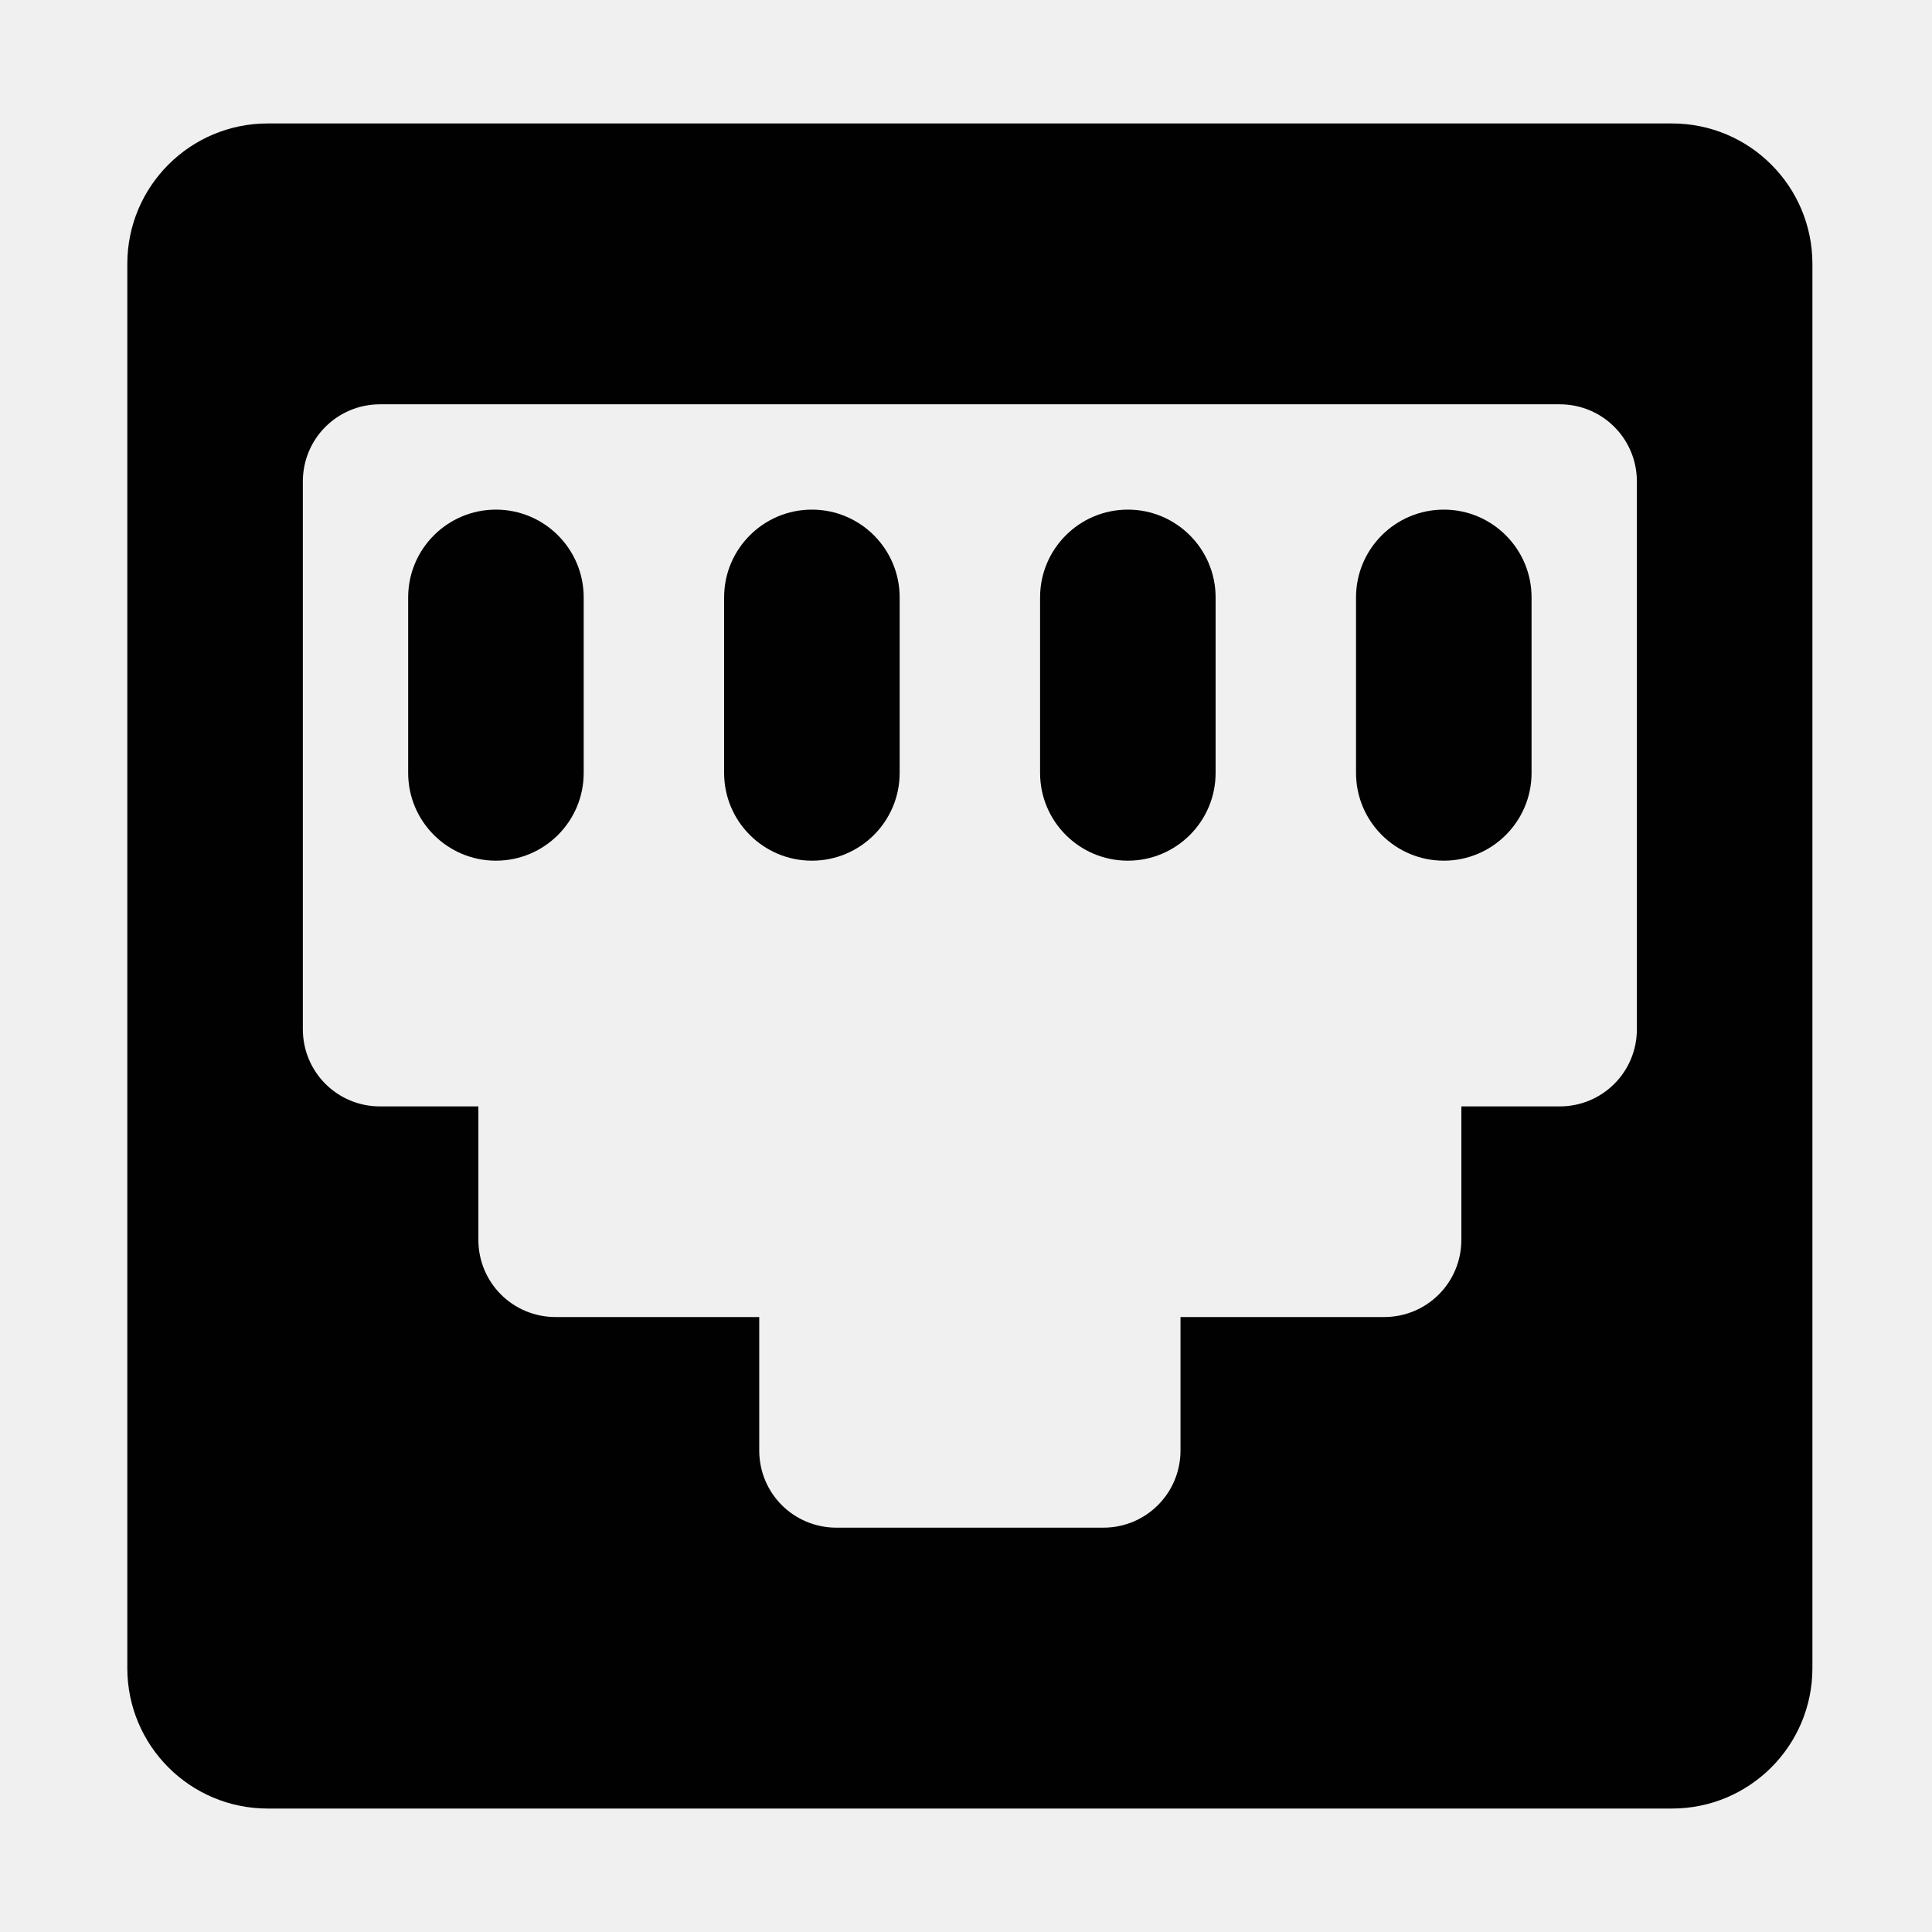
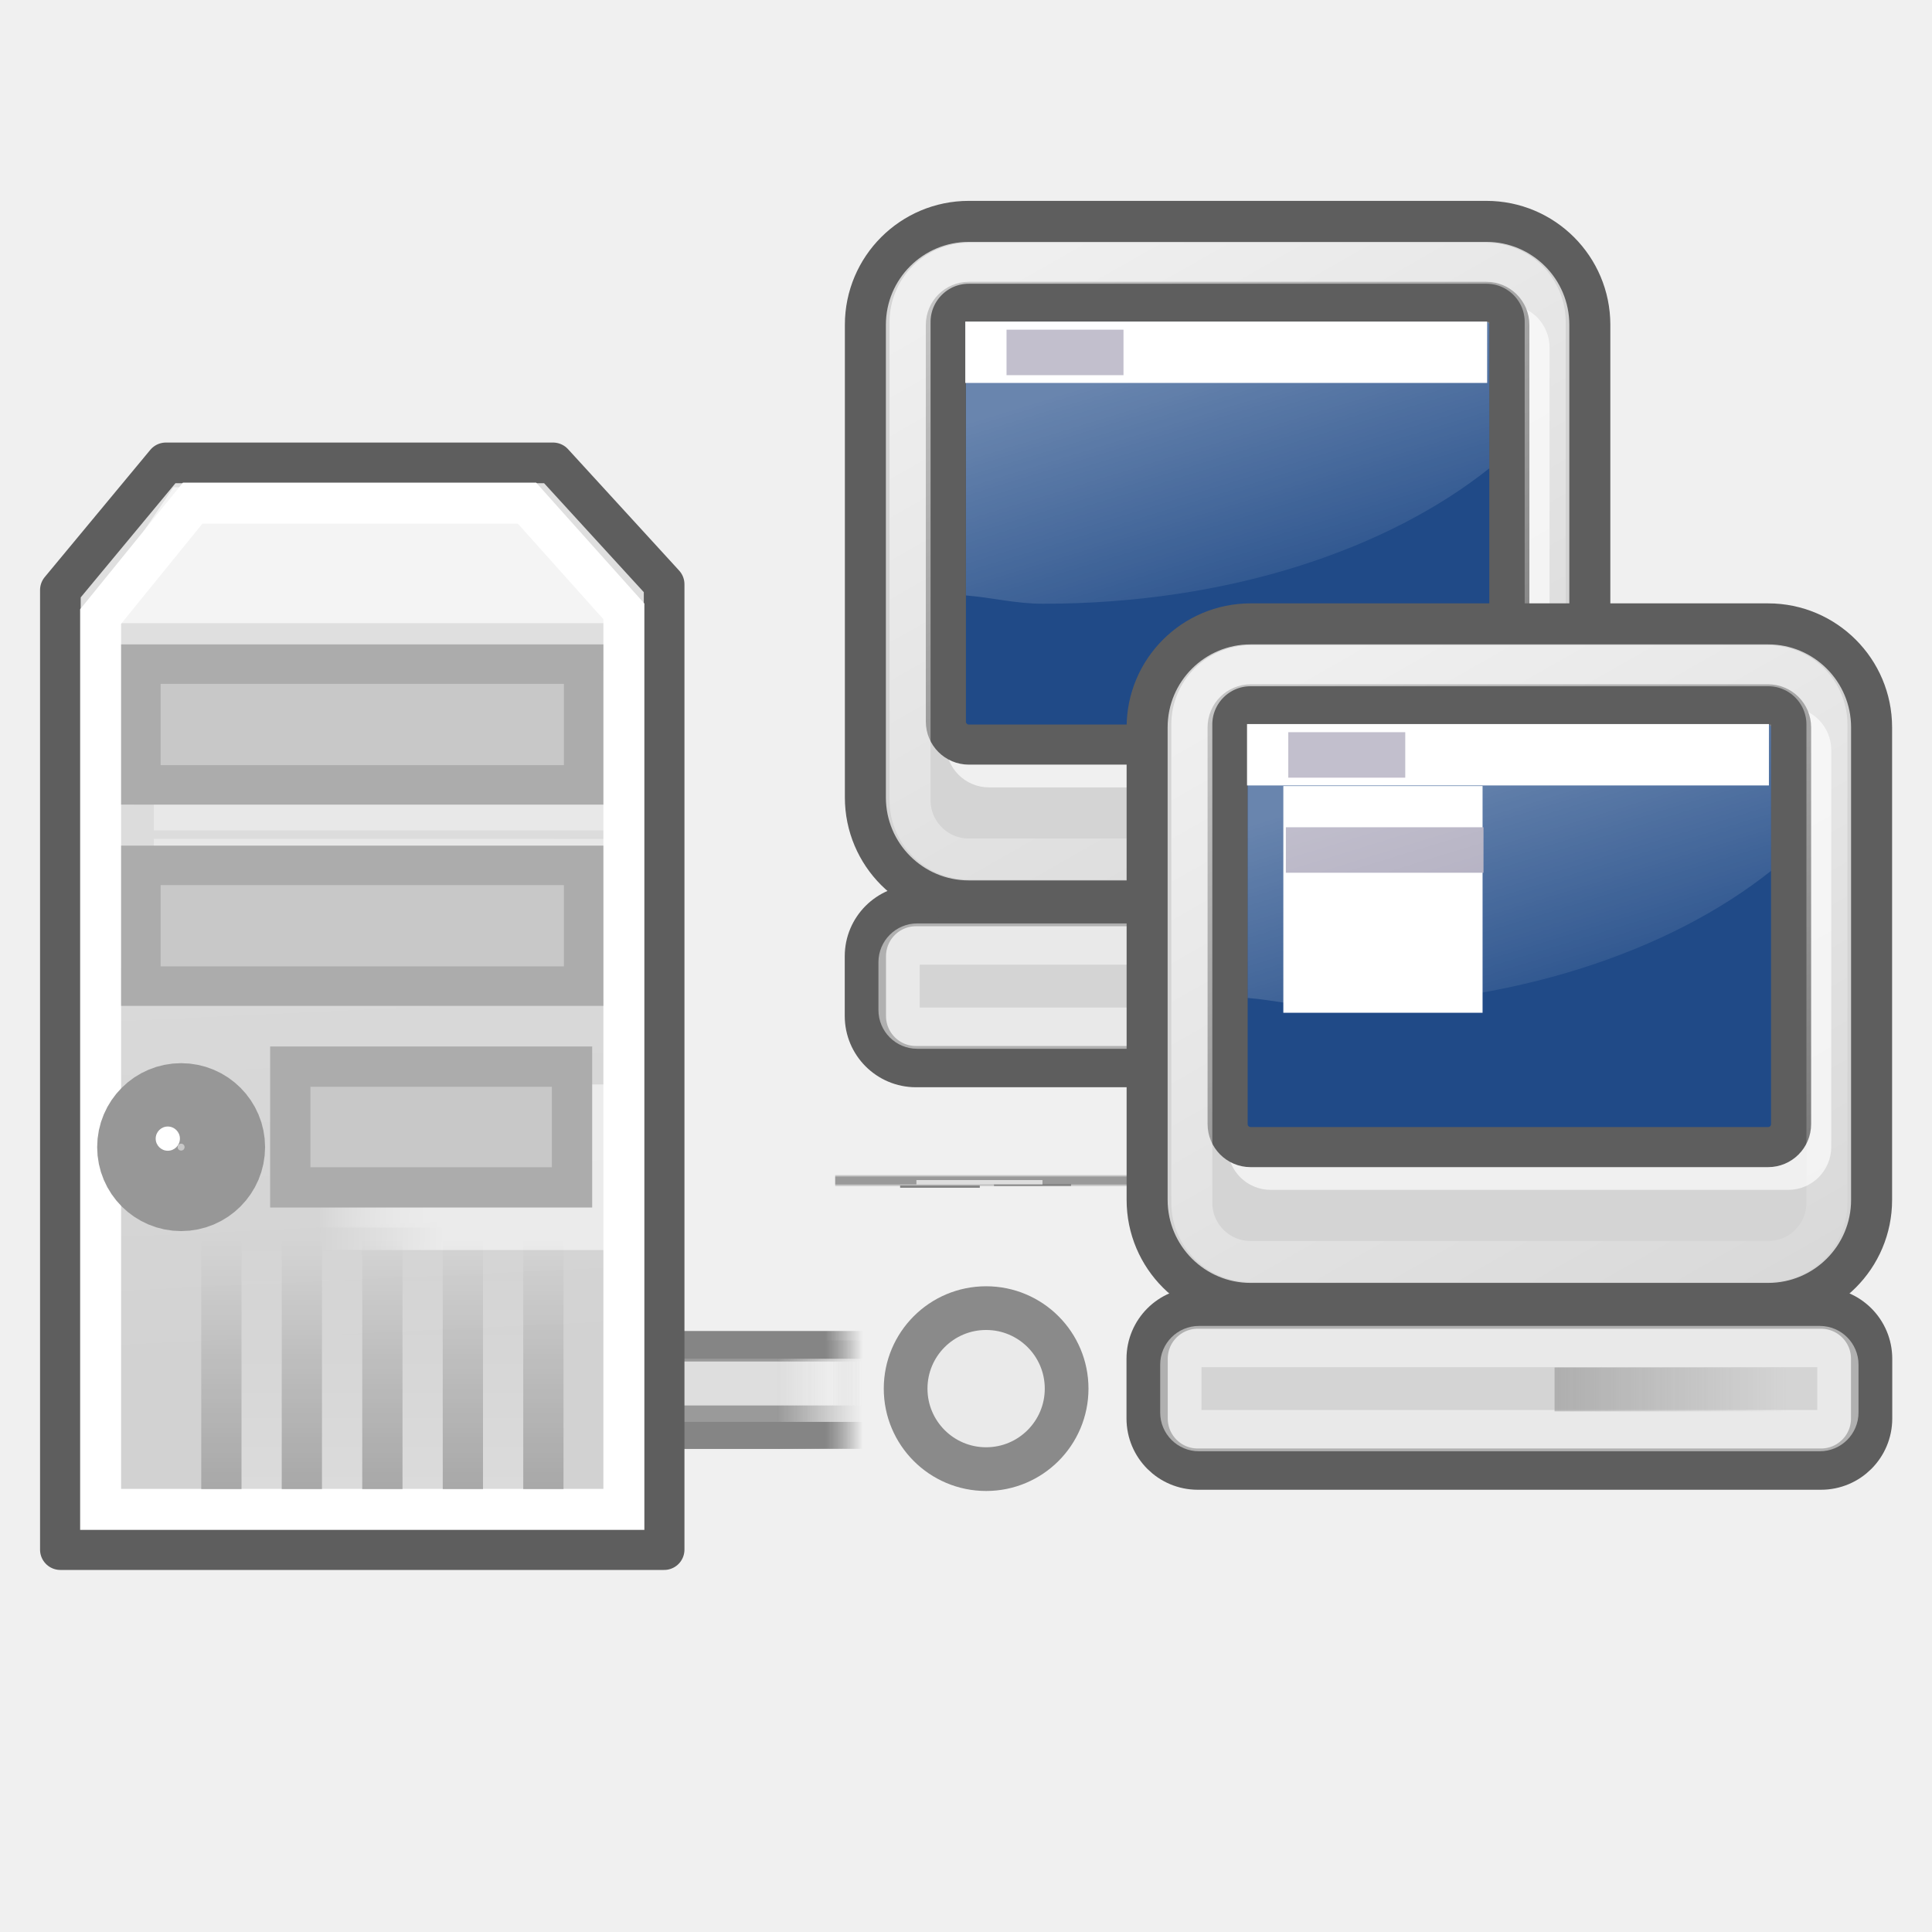
- <svg xmlns="http://www.w3.org/2000/svg" version="1.1" id="Layer_1" x="0px" y="0px" width="58px" height="58px" viewBox="0 0 500 500" enable-background="new 0 0 500 500" xml:space="preserve">
-   <path fill="#010101" d="M105.632,154.602v45.429c0,12.537,10.177,22.713,22.713,22.713c12.539,0,22.715-10.177,22.715-22.713  v-45.429c0-12.536-10.177-22.713-22.715-22.713C115.809,131.889,105.632,142.065,105.632,154.602z M187.401,154.602v45.429  c0,12.537,10.177,22.713,22.716,22.713c12.536,0,22.713-10.177,22.713-22.713v-45.429c0-12.536-10.177-22.713-22.713-22.713  C197.578,131.889,187.401,142.065,187.401,154.602z M269.172,154.602v45.429c0,12.537,10.176,22.713,22.712,22.713  s22.715-10.177,22.715-22.713v-45.429c0-12.536-10.179-22.713-22.715-22.713S269.172,142.065,269.172,154.602z M350.938,154.602  v45.429c0,12.537,10.181,22.713,22.718,22.713c12.535,0,22.711-10.177,22.711-22.713v-45.429c0-12.536-10.176-22.713-22.711-22.713  C361.118,131.889,350.938,142.065,350.938,154.602z M32.949,431.711c0,20.078,16.264,36.34,36.34,36.34H432.71  c20.078,0,36.34-16.262,36.34-36.34V68.29c0-20.077-16.262-36.34-36.34-36.34H69.29c-20.077,0-36.34,16.264-36.34,36.34  L32.949,431.711L32.949,431.711z M98.367,104.632h305.267c11.084,0,19.99,8.904,19.99,19.989v141.732  c0,11.08-8.906,19.986-19.99,19.986h-25.436v34.525c0,11.08-8.911,19.986-19.992,19.986h-52.692v34.525  c0,11.081-8.908,19.986-19.992,19.986h-69.044c-11.086,0-19.99-8.905-19.99-19.986v-34.525h-52.693  c-11.086,0-19.991-8.906-19.991-19.986V286.34H98.367c-11.086,0-19.991-8.906-19.991-19.986V124.621  C78.375,113.537,87.28,104.632,98.367,104.632z" />
+ <svg xmlns="http://www.w3.org/2000/svg" version="1.1" id="svg1288" x="0px" y="0px" width="48px" height="48px" viewBox="0 0 48 48" enable-background="new 0 0 48 48" xml:space="preserve">
+   <g id="layer1">
+     <g id="g6707" transform="matrix(1.177561e-2,0,0,1.190072e-2,47.31849,34.72232)">
+       <linearGradient id="rect6709_1_" gradientUnits="userSpaceOnUse" x1="736078.812" y1="-1331446" x2="736078.812" y2="-1331688.75" gradientTransform="matrix(0.0327 0 0 -0.0234 -24937.193 -31361.012)">
+         <stop offset="0" style="stop-color:#000000;stop-opacity:0" />
+         <stop offset="0.5" style="stop-color:#000000" />
+         <stop offset="1" style="stop-color:#000000;stop-opacity:0" />
+       </linearGradient>
+       <rect id="rect6709" x="-1559.203" y="-150.692" opacity="0.402" fill="url(#rect6709_1_)" enable-background="new    " width="1339.589" height="478.346" />
+       <radialGradient id="path6711_1_" cx="756823.188" cy="-1341529.125" r="117.143" gradientTransform="matrix(0.0327 0 0 -0.0234 -24936.646 -31361.012)" gradientUnits="userSpaceOnUse">
+         <stop offset="0" style="stop-color:#000000" />
+         <stop offset="1" style="stop-color:#000000;stop-opacity:0" />
+       </radialGradient>
+       <path id="path6711" opacity="0.402" fill="url(#path6711_1_)" enable-background="new    " d="M-219.613-150.677v478.32    c142.869,0.9,345.389-107.167,345.389-239.191C125.776-43.571-33.656-150.677-219.613-150.677z" />
+       <radialGradient id="path6713_1_" cx="-708437.375" cy="-1341529.125" r="117.143" gradientTransform="matrix(-0.0327 0 0 -0.0234 -24712.41 -31361.012)" gradientUnits="userSpaceOnUse">
+         <stop offset="0" style="stop-color:#000000" />
+         <stop offset="1" style="stop-color:#000000;stop-opacity:0" />
+       </radialGradient>
+       <path id="path6713" opacity="0.402" fill="url(#path6713_1_)" enable-background="new    " d="M-1559.202-150.677v478.32    c-142.869,0.9-345.389-107.167-345.389-239.191S-1745.159-150.677-1559.202-150.677z" />
+     </g>
+     <g id="g17036" transform="matrix(1.177561e-2,0,0,1.190072e-2,41.31338,25.28572)">
+       <linearGradient id="rect17038_1_" gradientUnits="userSpaceOnUse" x1="736588.75" y1="-1330653" x2="736588.75" y2="-1330895.875" gradientTransform="matrix(0.0327 0 0 -0.0234 -24953.854 -31342.426)">
+         <stop offset="0" style="stop-color:#000000;stop-opacity:0" />
+         <stop offset="0.5" style="stop-color:#000000" />
+         <stop offset="1" style="stop-color:#000000;stop-opacity:0" />
+       </linearGradient>
+       <rect id="rect17038" x="-1559.202" y="-150.694" opacity="0.402" fill="url(#rect17038_1_)" enable-background="new    " width="1339.589" height="478.346" />
+       <radialGradient id="path17040_1_" cx="757333.125" cy="-1340736.25" r="117.143" gradientTransform="matrix(0.0327 0 0 -0.0234 -24953.307 -31342.426)" gradientUnits="userSpaceOnUse">
+         <stop offset="0" style="stop-color:#000000" />
+         <stop offset="1" style="stop-color:#000000;stop-opacity:0" />
+       </radialGradient>
+       <path id="path17040" opacity="0.402" fill="url(#path17040_1_)" enable-background="new    " d="M-219.613-150.677v478.32    c142.869,0.9,345.389-107.167,345.389-239.191C125.776-43.571-33.656-150.677-219.613-150.677z" />
+       <radialGradient id="path17042_1_" cx="-707927.375" cy="-1340736.25" r="117.143" gradientTransform="matrix(-0.0327 0 0 -0.0234 -24695.75 -31342.426)" gradientUnits="userSpaceOnUse">
+         <stop offset="0" style="stop-color:#000000" />
+         <stop offset="1" style="stop-color:#000000;stop-opacity:0" />
+       </radialGradient>
+       <path id="path17042" opacity="0.402" fill="url(#path17042_1_)" enable-background="new    " d="M-1559.202-150.677v478.32    c-142.869,0.9-345.389-107.167-345.389-239.191S-1745.159-150.677-1559.202-150.677z" />
+     </g>
+     <g id="g6252" transform="matrix(-3.754588e-18,-0.246288,0.690294,-2.362713e-18,2.083163,42.95947)" opacity="0.634">
+       <linearGradient id="rect6254_1_" gradientUnits="userSpaceOnUse" x1="3390.931" y1="-1196.328" x2="3404.632" y2="-1196.328" gradientTransform="matrix(0 0.0899 1.8915 0 2298.755 -272.1324)">
+         <stop offset="0" style="stop-color:#686868;stop-opacity:0" />
+         <stop offset="0.238" style="stop-color:#686868" />
+         <stop offset="0.781" style="stop-color:#686868" />
+         <stop offset="1" style="stop-color:#686868;stop-opacity:0" />
+       </linearGradient>
+       <rect id="rect6254" x="49.044" y="26.128" transform="matrix(-2.547107e-006 -1 1 -2.547107e-006 22.0022 87.2967)" fill="url(#rect6254_1_)" width="11.211" height="13.038" />
+       <linearGradient id="rect6256_1_" gradientUnits="userSpaceOnUse" x1="7377.057" y1="-666.526" x2="7381.53" y2="-666.526" gradientTransform="matrix(0 0.0545 5.6387 0 3794.74 -367.7681)">
+         <stop offset="0" style="stop-color:#474747;stop-opacity:0" />
+         <stop offset="0.1" style="stop-color:#474747" />
+         <stop offset="0.9" style="stop-color:#474747" />
+         <stop offset="1" style="stop-color:#474747;stop-opacity:0" />
+       </linearGradient>
+       <rect id="rect6256" x="53.262" y="27.625" transform="matrix(-2.547107e-006 -1 1 -2.547107e-006 20.5054 88.7935)" fill="url(#rect6256_1_)" width="2.774" height="13.038" />
+       <linearGradient id="rect6258_1_" gradientUnits="userSpaceOnUse" x1="6990.258" y1="-666.526" x2="6994.732" y2="-666.526" gradientTransform="matrix(0 0.0563 5.6387 0 3794.74 -362.7851)">
+         <stop offset="0" style="stop-color:#474747;stop-opacity:0" />
+         <stop offset="0.1" style="stop-color:#474747" />
+         <stop offset="0.9" style="stop-color:#474747" />
+         <stop offset="1" style="stop-color:#474747;stop-opacity:0" />
+       </linearGradient>
+       <rect id="rect6258" x="53.216" y="24.294" transform="matrix(-2.547107e-006 -1 1 -2.547107e-006 23.8367 85.4621)" fill="url(#rect6258_1_)" width="2.867" height="13.038" />
+       <linearGradient id="rect6260_1_" gradientUnits="userSpaceOnUse" x1="10073.902" y1="-1196.328" x2="10087.603" y2="-1196.328" gradientTransform="matrix(0 0.0364 1.8915 0 2298.755 -334.1841)">
+         <stop offset="0" style="stop-color:#FFFFFF;stop-opacity:0" />
+         <stop offset="0.108" style="stop-color:#FFFFFF;stop-opacity:0.707" />
+         <stop offset="0.92" style="stop-color:#FFFFFF;stop-opacity:0.707" />
+         <stop offset="1" style="stop-color:#FFFFFF;stop-opacity:0" />
+       </linearGradient>
+       <rect id="rect6260" x="52.381" y="25.715" transform="matrix(-2.547107e-006 -1 1 -2.547107e-006 22.4151 86.8838)" fill="url(#rect6260_1_)" width="4.537" height="13.038" />
+     </g>
+     <g id="g4338">
+       <path id="rect4248" fill="#D4D4D4" stroke="#5E5E5E" stroke-width="1.025" d="M22.758,22.5h15.484    c0.695,0,1.258,0.563,1.258,1.258v1.484c0,0.695-0.563,1.258-1.258,1.258H22.758c-0.695,0-1.258-0.563-1.258-1.258v-1.484    C21.5,23.063,22.063,22.5,22.758,22.5z" />
+       <path id="rect4250" fill="#D4D4D4" stroke="#5E5E5E" stroke-width="1.019" d="M24.071,5.5h12.857c1.42,0,2.571,1.151,2.571,2.571    v11.741c0,1.42-1.151,2.571-2.571,2.571H24.071c-1.42,0-2.571-1.151-2.571-2.571V8.071C21.5,6.651,22.651,5.5,24.071,5.5z" />
+       <path id="rect4252" opacity="0.663" fill="#FFFFFF" stroke="#FFFFFF" stroke-width="0.996" enable-background="new    " d="    M24.571,8.065h12.857C37.744,8.065,38,8.321,38,8.636v9.857c0,0.316-0.256,0.571-0.571,0.571H24.571    c-0.316,0-0.571-0.256-0.571-0.571V8.636C24,8.321,24.256,8.065,24.571,8.065z" />
+       <path id="rect4254" fill="#204A87" stroke="#5E5E5E" stroke-width="0.996" d="M24.071,7.5h12.857    c0.316,0,0.571,0.256,0.571,0.571v9.857c0,0.316-0.256,0.571-0.571,0.571H24.071c-0.316,0-0.571-0.256-0.571-0.571V8.071    C23.5,7.756,23.756,7.5,24.071,7.5z" />
+       <rect id="rect4256" x="23.982" y="7.989" fill="#FFFFFF" width="12.966" height="1.525" />
+       <rect id="rect4258" x="25.007" y="8.191" fill="#A4A0B5" width="2.906" height="1.13" />
+       <linearGradient id="rect4264_1_" gradientUnits="userSpaceOnUse" x1="44.248" y1="59.638" x2="55.873" y2="38.727" gradientTransform="matrix(0.9692 0 0 -0.9932 -16.7336 65.1607)">
+         <stop offset="0" style="stop-color:#FFFFFF" />
+         <stop offset="1" style="stop-color:#FFFFFF;stop-opacity:0" />
+       </linearGradient>
+       <path id="rect4264" opacity="0.629" fill="none" stroke="url(#rect4264_1_)" stroke-width="1.019" enable-background="new    " d="    M24.07,6.54H36.93c0.806,0,1.46,0.654,1.46,1.46v11.882c0,0.806-0.654,1.46-1.46,1.46H24.07c-0.806,0-1.46-0.654-1.46-1.46V8.001    C22.61,7.194,23.263,6.54,24.07,6.54z" />
+       <path id="rect4266" opacity="0.514" fill="none" stroke="#FDFDFD" stroke-width="1.025" enable-background="new    " d="    M22.787,23.455h15.425c0.249,0,0.45,0.202,0.45,0.45v1.189c0,0.249-0.202,0.45-0.45,0.45H22.787c-0.249,0-0.45-0.202-0.45-0.45    v-1.189C22.337,23.657,22.539,23.455,22.787,23.455z" />
+       <linearGradient id="rect4268_1_" gradientUnits="userSpaceOnUse" x1="49.891" y1="36.456" x2="55.851" y2="36.456" gradientTransform="matrix(0.9692 0 0 -0.9814 -16.7336 60.2987)">
+         <stop offset="0" style="stop-color:#5E5E5E" />
+         <stop offset="1" style="stop-color:#5E5E5E;stop-opacity:0" />
+       </linearGradient>
+       <rect id="rect4268" x="31.623" y="23.974" opacity="0.32" fill="url(#rect4268_1_)" enable-background="new    " width="5.777" height="1.091" />
+       <linearGradient id="path4270_1_" gradientUnits="userSpaceOnUse" x1="47.668" y1="58.607" x2="49.879" y2="51.233" gradientTransform="matrix(0.9908 0 0 -1.0148 -17.5058 68.2204)">
+         <stop offset="0" style="stop-color:#FFFFFF" />
+         <stop offset="1" style="stop-color:#FFFFFF;stop-opacity:0" />
+       </linearGradient>
+       <path id="path4270" opacity="0.326" fill="url(#path4270_1_)" enable-background="new    " d="M24,8v6.794    C24.653,14.847,25.234,15,25.914,15c4.669,0,8.599-1.382,11.086-3.363V8H24z" />
+     </g>
+     <g id="g5391" transform="matrix(0.507951,0,0,0.674592,-6.478237,12.6272)" opacity="0.634">
+       <linearGradient id="rect69_1_" gradientUnits="userSpaceOnUse" x1="-123.781" y1="-1777.087" x2="-110.081" y2="-1777.087" gradientTransform="matrix(1.3919 0 0 -0.2462 208.1657 -404.8483)">
+         <stop offset="0" style="stop-color:#686868;stop-opacity:0" />
+         <stop offset="0.238" style="stop-color:#686868" />
+         <stop offset="0.781" style="stop-color:#686868" />
+         <stop offset="1" style="stop-color:#686868;stop-opacity:0" />
+       </linearGradient>
+       <rect id="rect69" x="36.378" y="30.647" fill="url(#rect69_1_)" width="36.543" height="4" />
+       <linearGradient id="rect255_1_" gradientUnits="userSpaceOnUse" x1="-390.745" y1="-3611.876" x2="-386.271" y2="-3611.876" gradientTransform="matrix(4.1492 0 0 -0.1492 1657.675 -504.8436)">
+         <stop offset="0" style="stop-color:#474747;stop-opacity:0" />
+         <stop offset="0.1" style="stop-color:#474747" />
+         <stop offset="0.9" style="stop-color:#474747" />
+         <stop offset="1" style="stop-color:#474747;stop-opacity:0" />
+       </linearGradient>
+       <rect id="rect255" x="36.378" y="33.649" fill="url(#rect255_1_)" width="36.543" height="0.99" />
+       <linearGradient id="rect250_1_" gradientUnits="userSpaceOnUse" x1="-390.745" y1="-3439.425" x2="-386.271" y2="-3439.425" gradientTransform="matrix(4.1492 0 0 -0.1542 1657.675 -499.6358)">
+         <stop offset="0" style="stop-color:#474747;stop-opacity:0" />
+         <stop offset="0.1" style="stop-color:#474747" />
+         <stop offset="0.9" style="stop-color:#474747" />
+         <stop offset="1" style="stop-color:#474747;stop-opacity:0" />
+       </linearGradient>
+       <rect id="rect250" x="36.378" y="30.301" fill="url(#rect250_1_)" width="36.543" height="1.023" />
+       <linearGradient id="rect176_1_" gradientUnits="userSpaceOnUse" x1="-123.781" y1="-5076.17" x2="-110.081" y2="-5076.17" gradientTransform="matrix(1.3919 0 0 -0.0996 208.1657 -473.4898)">
+         <stop offset="0" style="stop-color:#FFFFFF;stop-opacity:0" />
+         <stop offset="0.108" style="stop-color:#FFFFFF;stop-opacity:0.707" />
+         <stop offset="0.92" style="stop-color:#FFFFFF;stop-opacity:0.707" />
+         <stop offset="1" style="stop-color:#FFFFFF;stop-opacity:0" />
+       </linearGradient>
+       <rect id="rect176" x="36.378" y="31.425" fill="url(#rect176_1_)" width="36.543" height="1.619" />
+     </g>
+     <path id="path5405" fill="#EAEAEA" stroke="#8A8A8A" stroke-width="1.086" d="M26.5,34.5c0,1.105-0.895,2-2,2s-2-0.895-2-2   c0-1.105,0.895-2,2-2S26.5,33.395,26.5,34.5z" />
+     <g id="g17050" transform="matrix(9.661796e-3,0,0,1.408546e-2,17.81957,36.70842)">
+       <linearGradient id="rect17052_1_" gradientUnits="userSpaceOnUse" x1="1095537.5" y1="-950166.562" x2="1095537.5" y2="-950409.375" gradientTransform="matrix(0.0268 0 0 -0.0277 -30255.935 -26512.328)">
+         <stop offset="0" style="stop-color:#000000;stop-opacity:0" />
+         <stop offset="0.5" style="stop-color:#000000" />
+         <stop offset="1" style="stop-color:#000000;stop-opacity:0" />
+       </linearGradient>
+       <rect id="rect17052" x="-1559.221" y="-150.703" opacity="0.402" fill="url(#rect17052_1_)" enable-background="new    " width="1339.605" height="478.373" />
+       <radialGradient id="path17054_1_" cx="1120820.625" cy="-958686.25" r="117.143" gradientTransform="matrix(0.0268 0 0 -0.0277 -30255.391 -26512.328)" gradientUnits="userSpaceOnUse">
+         <stop offset="0" style="stop-color:#000000" />
+         <stop offset="1" style="stop-color:#000000;stop-opacity:0" />
+       </radialGradient>
+       <path id="path17054" opacity="0.402" fill="url(#path17054_1_)" enable-background="new    " d="M-219.616-150.685v478.346    c142.871,0.9,345.393-107.173,345.393-239.204C125.777-43.574-33.656-150.685-219.616-150.685z" />
+       <radialGradient id="path17056_1_" cx="-1055742" cy="-958686.25" r="117.143" gradientTransform="matrix(-0.0268 0 0 -0.0277 -29867.471 -26512.328)" gradientUnits="userSpaceOnUse">
+         <stop offset="0" style="stop-color:#000000" />
+         <stop offset="1" style="stop-color:#000000;stop-opacity:0" />
+       </radialGradient>
+       <path id="path17056" opacity="0.402" fill="url(#path17056_1_)" enable-background="new    " d="M-1559.221-150.685v478.346    c-142.871,0.9-345.393-107.173-345.393-239.204S-1745.18-150.685-1559.221-150.685z" />
+     </g>
+     <linearGradient id="path3626_1_" gradientUnits="userSpaceOnUse" x1="163.098" y1="-113.914" x2="161.982" y2="-89.468" gradientTransform="matrix(0.683 0 0 -0.7109 -102.0761 -47.2028)">
+       <stop offset="0" style="stop-color:#D2D2D2" />
+       <stop offset="1" style="stop-color:#DFDFDF" />
+     </linearGradient>
+     <path id="path3626" fill="url(#path3626_1_)" stroke="#5E5E5E" stroke-width="1.01" stroke-linecap="round" stroke-linejoin="round" d="   M1.5,14.66V38.5h15V14.516L13.74,11.5H4.122L1.5,14.66z" />
+     <path id="path5791" fill="#FFFFFF" fill-opacity="0.655" d="M4.311,12.105L2.02,15.483h13.553l-2.481-3.278L4.311,12.105z" />
+     <rect id="rect4553" x="4.326" y="17.175" opacity="0.349" fill="#FFFFFF" stroke="#FFFFFF" stroke-width="1.01" enable-background="new    " width="10.423" height="2.95" />
+     <path id="path4394" fill="none" stroke="#FFFFFF" stroke-width="1.018" d="M2.5,15.318V37.5h13V15.19l-2.407-2.69H4.787L2.5,15.318   z" />
+     <linearGradient id="rect4408_1_" gradientUnits="userSpaceOnUse" x1="212.848" y1="-207.518" x2="207.835" y2="-207.417" gradientTransform="matrix(0.6141 0 0 -0.595 -119.6923 -94.4768)">
+       <stop offset="0" style="stop-color:#FFFFFF" />
+       <stop offset="1" style="stop-color:#FFFFFF;stop-opacity:0" />
+     </linearGradient>
+     <linearGradient id="rect4408_2_" gradientUnits="userSpaceOnUse" x1="212.848" y1="-207.518" x2="207.835" y2="-207.417" gradientTransform="matrix(0.6141 0 0 -0.595 -119.6923 -94.4768)">
+       <stop offset="0" style="stop-color:#FFFFFF" />
+       <stop offset="1" style="stop-color:#FFFFFF;stop-opacity:0" />
+     </linearGradient>
+     <rect id="rect4408" x="7.5" y="27.5" opacity="0.526" fill="url(#rect4408_1_)" stroke="url(#rect4408_2_)" stroke-width="1.114" enable-background="new    " width="7" height="3" />
+     <rect id="rect4398" x="7.212" y="26.5" fill="#C8C8C8" stroke="#ACACAC" stroke-width="1.001" width="7" height="3" />
+     <rect id="rect4551" x="4.326" y="21.347" opacity="0.349" fill="#FFFFFF" stroke="#FFFFFF" stroke-width="1.01" enable-background="new    " width="10.423" height="2.95" />
+     <rect id="rect4430" x="3.5" y="21.5" fill="#C8C8C8" stroke="#ACACAC" stroke-width="0.981" width="11" height="3" />
+     <rect id="rect4436" x="3.5" y="16.5" fill="#C8C8C8" stroke="#ACACAC" stroke-width="0.981" width="11" height="3" />
+     <g id="g4157">
+       <path id="path4396" fill="#C8C8C8" stroke="#979797" stroke-width="2.172" d="M5.5,28.5c0,0.552-0.448,1-1,1s-1-0.448-1-1    c0-0.552,0.448-1,1-1S5.5,27.948,5.5,28.5z" />
+       <path id="path4445" fill="#FFFFFF" d="M4.47,28.289c0,0.166-0.135,0.301-0.301,0.301c-0.166,0-0.301-0.135-0.301-0.301    s0.135-0.301,0.301-0.301C4.335,27.989,4.47,28.123,4.47,28.289z" />
+     </g>
+     <linearGradient id="rect4457_1_" gradientUnits="userSpaceOnUse" x1="28.091" y1="-132.885" x2="28.091" y2="-123.894" gradientTransform="matrix(0.99 0 0 -0.693 -21.3086 -55.0845)">
+       <stop offset="0" style="stop-color:#FFFFFF" />
+       <stop offset="1" style="stop-color:#FFFFFF;stop-opacity:0" />
+     </linearGradient>
+     <rect id="rect4457" x="6" y="30" opacity="0.2" fill="url(#rect4457_1_)" enable-background="new    " width="1" height="7" />
+     <linearGradient id="rect4481_1_" gradientUnits="userSpaceOnUse" x1="28.091" y1="-132.885" x2="28.091" y2="-123.894" gradientTransform="matrix(0.99 0 0 -0.693 -22.3086 -55.0845)">
+       <stop offset="0" style="stop-color:#000000" />
+       <stop offset="1" style="stop-color:#000000;stop-opacity:0" />
+     </linearGradient>
+     <rect id="rect4481" x="5" y="30" opacity="0.2" fill="url(#rect4481_1_)" enable-background="new    " width="1" height="7" />
+     <linearGradient id="rect4483_1_" gradientUnits="userSpaceOnUse" x1="28.091" y1="-132.885" x2="28.091" y2="-123.894" gradientTransform="matrix(0.99 0 0 -0.693 -20.3086 -55.0845)">
+       <stop offset="0" style="stop-color:#000000" />
+       <stop offset="1" style="stop-color:#000000;stop-opacity:0" />
+     </linearGradient>
+     <rect id="rect4483" x="7" y="30" opacity="0.2" fill="url(#rect4483_1_)" enable-background="new    " width="1" height="7" />
+     <g id="g4230">
+       <path id="rect6216" fill="#D4D4D4" stroke="#5E5E5E" stroke-width="1.025" d="M29.758,32.5h15.484    c0.695,0,1.258,0.563,1.258,1.258v1.484c0,0.695-0.563,1.258-1.258,1.258H29.758c-0.695,0-1.258-0.563-1.258-1.258v-1.484    C28.5,33.063,29.063,32.5,29.758,32.5z" />
+       <path id="rect6218" fill="#D4D4D4" stroke="#5E5E5E" stroke-width="1.019" d="M31.071,15.5h12.857    c1.42,0,2.571,1.151,2.571,2.571v11.741c0,1.42-1.151,2.571-2.571,2.571H31.071c-1.42,0-2.571-1.151-2.571-2.571V18.071    C28.5,16.651,29.651,15.5,31.071,15.5z" />
+       <path id="rect6220" opacity="0.663" fill="#FFFFFF" stroke="#FFFFFF" stroke-width="0.996" enable-background="new    " d="    M31.571,18.065h12.857c0.316,0,0.571,0.256,0.571,0.571v9.857c0,0.316-0.256,0.571-0.571,0.571H31.571    c-0.316,0-0.571-0.256-0.571-0.571v-9.857C31,18.321,31.256,18.065,31.571,18.065z" />
+       <path id="rect6222" fill="#204A87" stroke="#5E5E5E" stroke-width="0.996" d="M31.071,17.5h12.857    c0.316,0,0.571,0.256,0.571,0.571v9.857c0,0.316-0.256,0.571-0.571,0.571H31.071c-0.316,0-0.571-0.256-0.571-0.571v-9.857    C30.5,17.756,30.756,17.5,31.071,17.5z" />
+       <rect id="rect6224" x="30.982" y="17.989" fill="#FFFFFF" width="12.966" height="1.525" />
+       <rect id="rect6226" x="32.007" y="18.191" fill="#A4A0B5" width="2.906" height="1.13" />
+       <rect id="rect6228" x="31.884" y="19.529" fill="#FFFFFF" width="4.95" height="5.633" />
+       <rect id="rect6230" x="31.947" y="20.553" fill="#A4A0B5" width="4.91" height="1.13" />
+       <linearGradient id="rect6232_1_" gradientUnits="userSpaceOnUse" x1="44.248" y1="59.638" x2="55.873" y2="38.727" gradientTransform="matrix(0.9692 0 0 -0.9932 -9.7336 75.1607)">
+         <stop offset="0" style="stop-color:#FFFFFF" />
+         <stop offset="1" style="stop-color:#FFFFFF;stop-opacity:0" />
+       </linearGradient>
+       <path id="rect6232" opacity="0.629" fill="none" stroke="url(#rect6232_1_)" stroke-width="1.019" enable-background="new    " d="    M31.07,16.54H43.93c0.806,0,1.46,0.654,1.46,1.46v11.882c0,0.806-0.654,1.46-1.46,1.46H31.07c-0.806,0-1.46-0.654-1.46-1.46    V18.001C29.61,17.194,30.263,16.54,31.07,16.54z" />
+       <path id="rect6234" opacity="0.514" fill="none" stroke="#FDFDFD" stroke-width="1.025" enable-background="new    " d="    M29.787,33.455h15.425c0.249,0,0.45,0.202,0.45,0.45v1.189c0,0.249-0.202,0.45-0.45,0.45H29.787c-0.249,0-0.45-0.202-0.45-0.45    v-1.189C29.337,33.657,29.539,33.455,29.787,33.455z" />
+       <linearGradient id="rect6236_1_" gradientUnits="userSpaceOnUse" x1="49.891" y1="36.456" x2="55.851" y2="36.456" gradientTransform="matrix(0.9692 0 0 -0.9814 -9.7336 70.2987)">
+         <stop offset="0" style="stop-color:#5E5E5E" />
+         <stop offset="1" style="stop-color:#5E5E5E;stop-opacity:0" />
+       </linearGradient>
+       <rect id="rect6236" x="38.623" y="33.974" opacity="0.32" fill="url(#rect6236_1_)" enable-background="new    " width="5.777" height="1.091" />
+       <linearGradient id="rect6452_1_" gradientUnits="userSpaceOnUse" x1="47.668" y1="58.607" x2="49.879" y2="51.233" gradientTransform="matrix(0.9908 0 0 -1.0148 -10.5058 78.2205)">
+         <stop offset="0" style="stop-color:#FFFFFF" />
+         <stop offset="1" style="stop-color:#FFFFFF;stop-opacity:0" />
+       </linearGradient>
+       <path id="rect6452" opacity="0.326" fill="url(#rect6452_1_)" enable-background="new    " d="M31,18v6.794    C31.653,24.847,32.234,25,32.914,25c4.669,0,8.599-1.382,11.086-3.363V18H31z" />
+     </g>
+     <linearGradient id="rect4357_1_" gradientUnits="userSpaceOnUse" x1="28.091" y1="-132.885" x2="28.091" y2="-123.894" gradientTransform="matrix(0.99 0 0 -0.693 -19.3086 -55.0845)">
+       <stop offset="0" style="stop-color:#FFFFFF" />
+       <stop offset="1" style="stop-color:#FFFFFF;stop-opacity:0" />
+     </linearGradient>
+     <rect id="rect4357" x="8" y="30" opacity="0.2" fill="url(#rect4357_1_)" enable-background="new    " width="1" height="7" />
+     <linearGradient id="rect4361_1_" gradientUnits="userSpaceOnUse" x1="28.091" y1="-132.885" x2="28.091" y2="-123.894" gradientTransform="matrix(0.99 0 0 -0.693 -17.3086 -55.0845)">
+       <stop offset="0" style="stop-color:#FFFFFF" />
+       <stop offset="1" style="stop-color:#FFFFFF;stop-opacity:0" />
+     </linearGradient>
+     <rect id="rect4361" x="10" y="30" opacity="0.2" fill="url(#rect4361_1_)" enable-background="new    " width="1" height="7" />
+     <linearGradient id="rect4365_1_" gradientUnits="userSpaceOnUse" x1="28.091" y1="-132.885" x2="28.091" y2="-123.894" gradientTransform="matrix(0.99 0 0 -0.693 -15.3086 -55.0845)">
+       <stop offset="0" style="stop-color:#FFFFFF" />
+       <stop offset="1" style="stop-color:#FFFFFF;stop-opacity:0" />
+     </linearGradient>
+     <rect id="rect4365" x="12" y="30" opacity="0.2" fill="url(#rect4365_1_)" enable-background="new    " width="1" height="7" />
+     <linearGradient id="rect4369_1_" gradientUnits="userSpaceOnUse" x1="28.091" y1="-132.885" x2="28.091" y2="-123.894" gradientTransform="matrix(0.99 0 0 -0.693 -18.3086 -55.0845)">
+       <stop offset="0" style="stop-color:#000000" />
+       <stop offset="1" style="stop-color:#000000;stop-opacity:0" />
+     </linearGradient>
+     <rect id="rect4369" x="9" y="30" opacity="0.2" fill="url(#rect4369_1_)" enable-background="new    " width="1" height="7" />
+     <linearGradient id="rect4373_1_" gradientUnits="userSpaceOnUse" x1="28.091" y1="-132.885" x2="28.091" y2="-123.894" gradientTransform="matrix(0.99 0 0 -0.693 -16.3086 -55.0845)">
+       <stop offset="0" style="stop-color:#000000" />
+       <stop offset="1" style="stop-color:#000000;stop-opacity:0" />
+     </linearGradient>
+     <rect id="rect4373" x="11" y="30" opacity="0.2" fill="url(#rect4373_1_)" enable-background="new    " width="1" height="7" />
+     <linearGradient id="rect4381_1_" gradientUnits="userSpaceOnUse" x1="28.091" y1="-132.885" x2="28.091" y2="-123.894" gradientTransform="matrix(0.99 0 0 -0.693 -14.3086 -55.0845)">
+       <stop offset="0" style="stop-color:#000000" />
+       <stop offset="1" style="stop-color:#000000;stop-opacity:0" />
+     </linearGradient>
+     <rect id="rect4381" x="13" y="30" opacity="0.2" fill="url(#rect4381_1_)" enable-background="new    " width="1" height="7" />
+   </g>
</svg>
